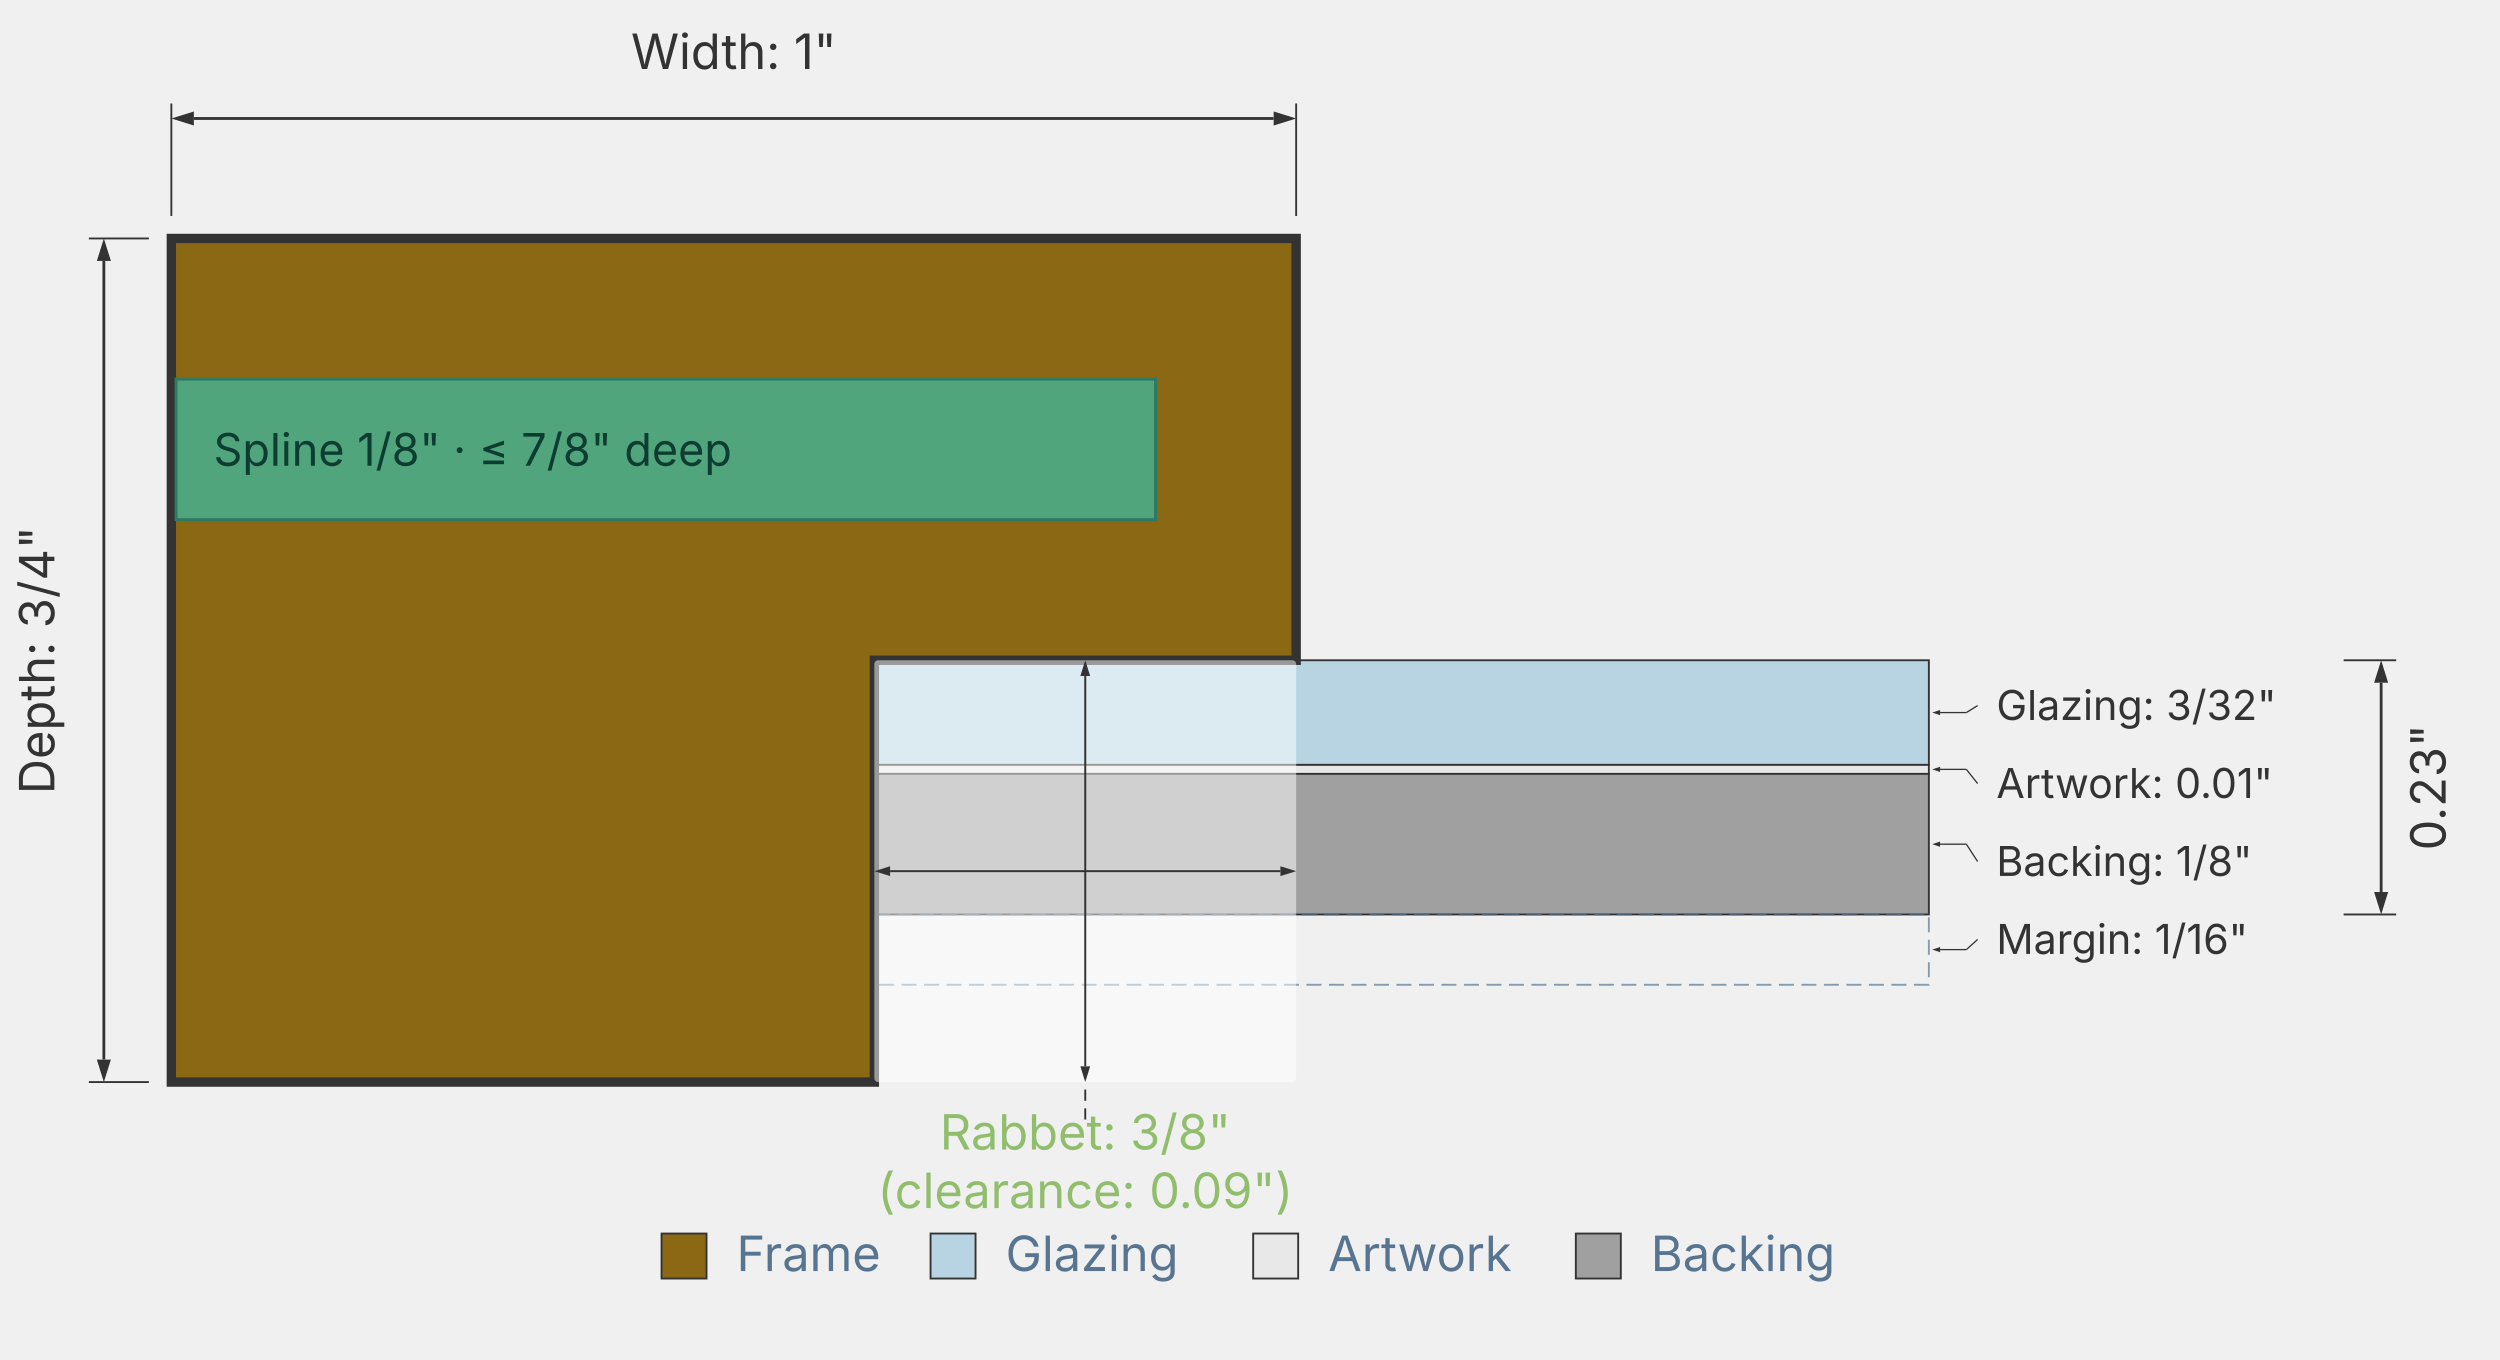
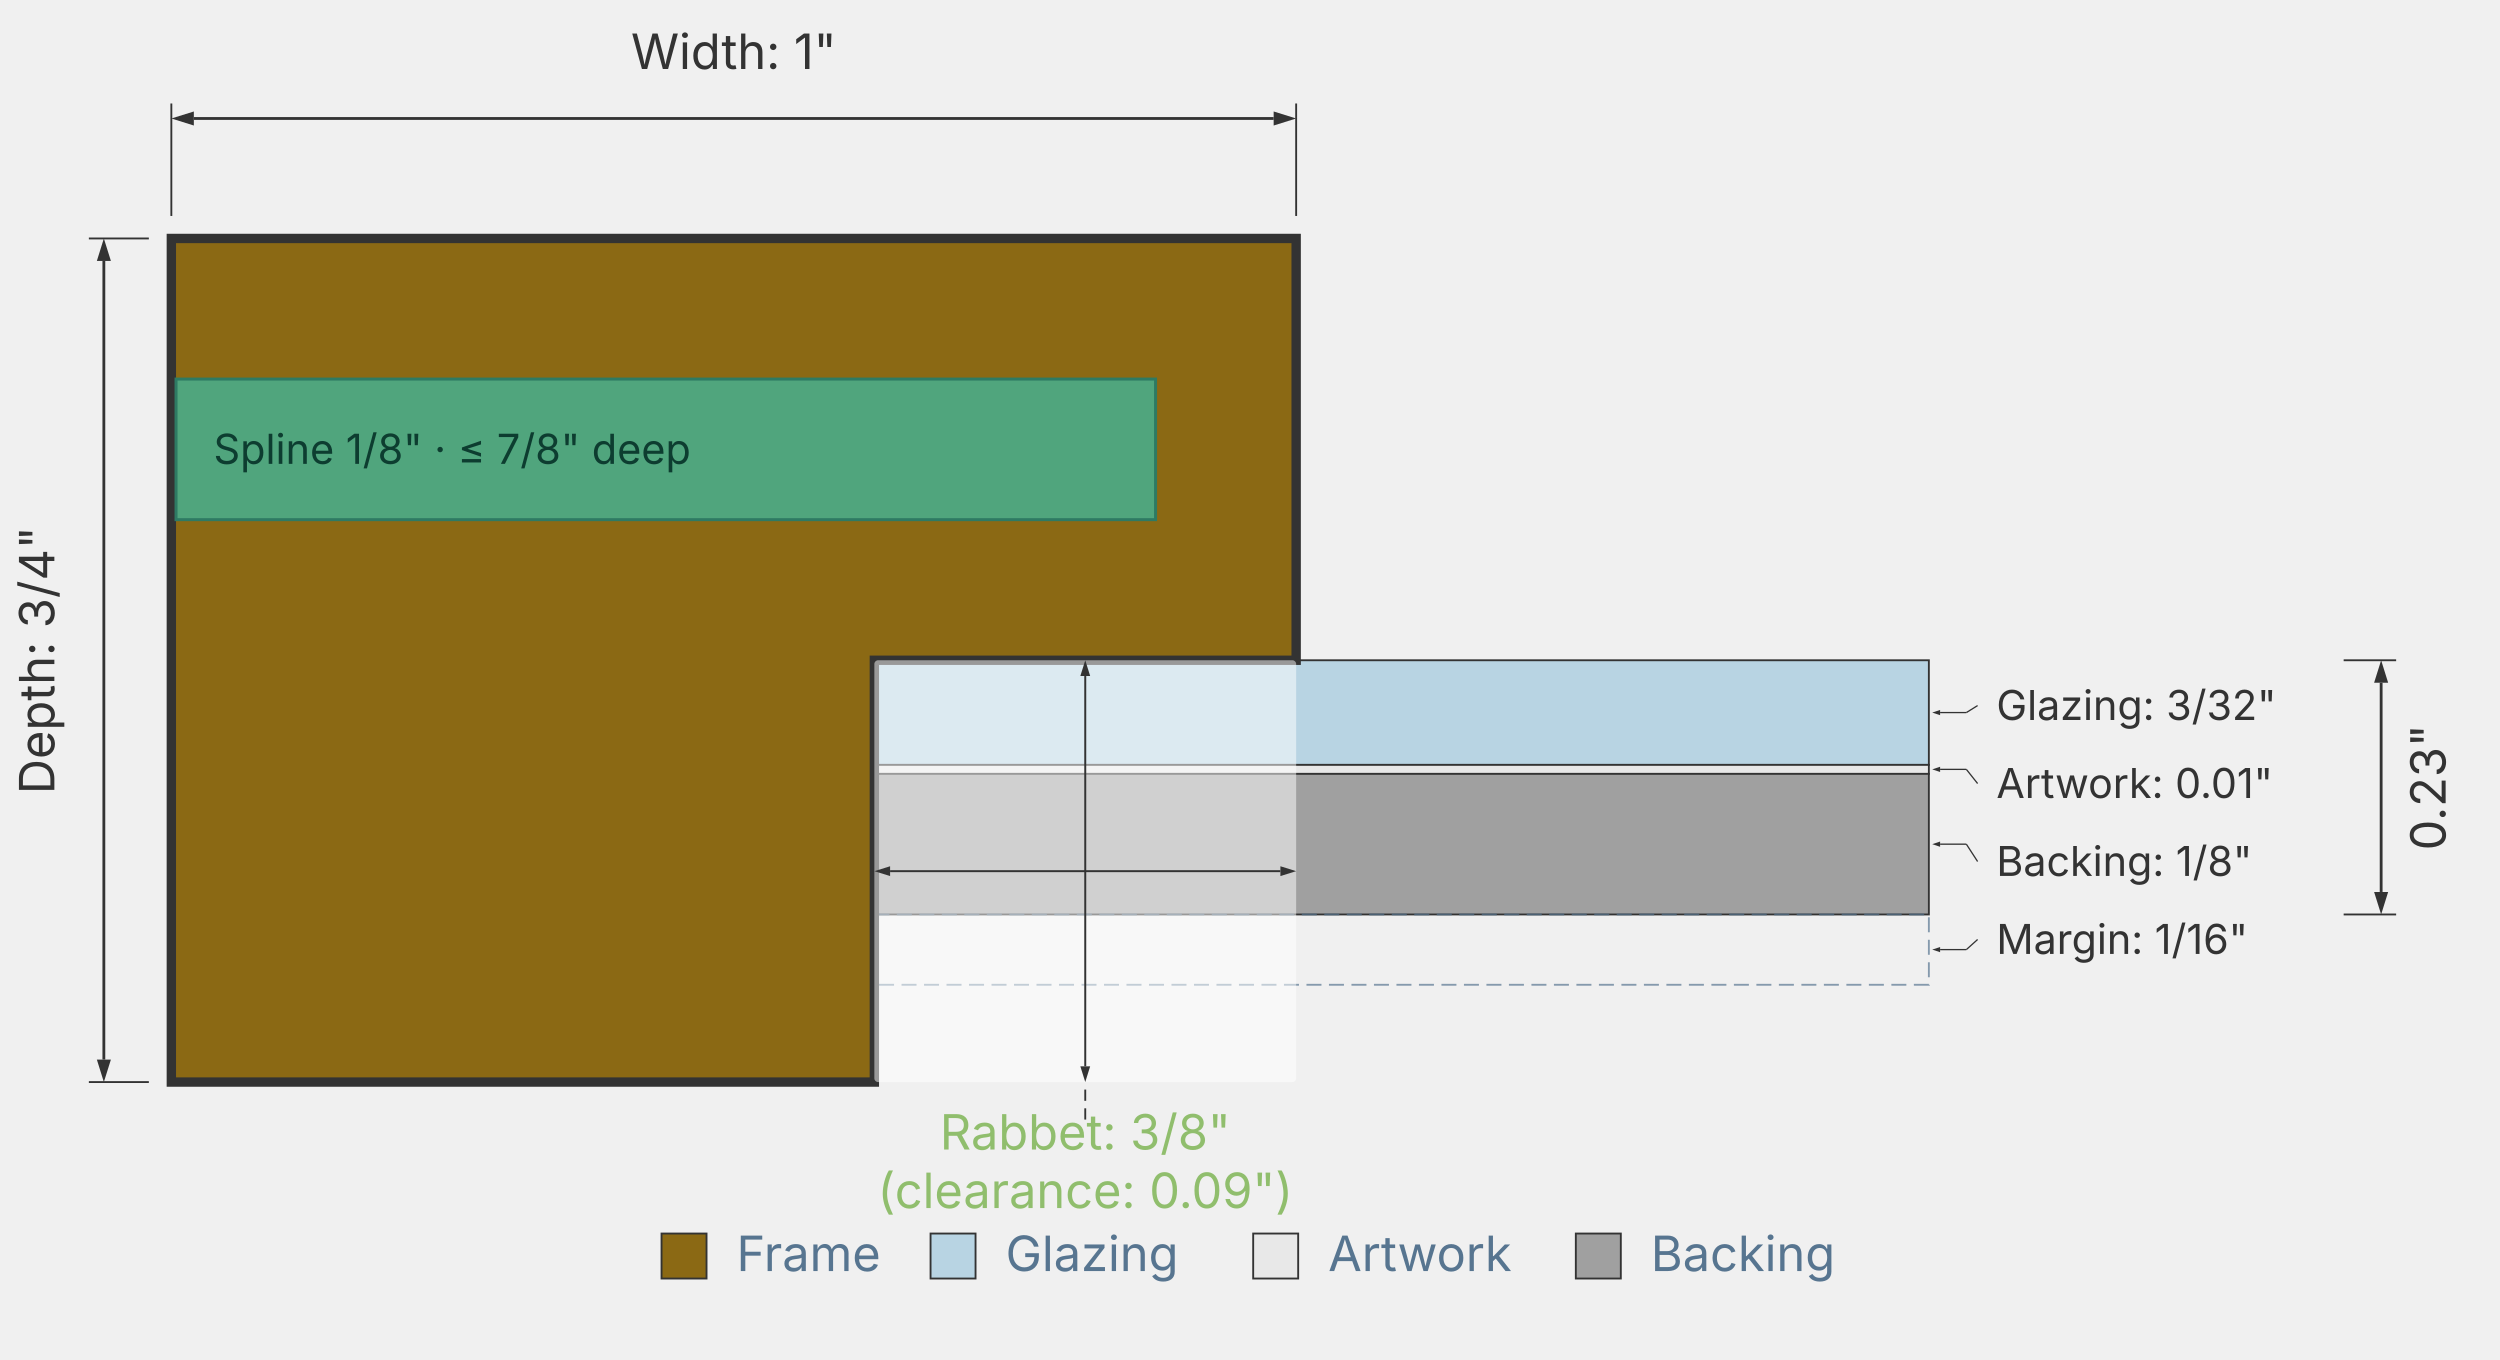
<svg xmlns="http://www.w3.org/2000/svg" viewBox="66.61 110.70 666.78 362.60">
  <defs>
    <pattern id="hatch" patternUnits="userSpaceOnUse" width="4" height="4">
      <path d="M-1,1 l2,-2 M0,4 l4,-4 M3,5 l2,-2" stroke="#CCCCCC" stroke-width="0.5" />
    </pattern>
  </defs>
  <g id="section-content" transform="translate(3.25, 0)">
    <g id="section-geometry">
      <rect x="296.56" y="286.80" width="281.25" height="27.90" stroke="#333333" stroke-width="0.5" fill="#B8D4E3" />
      <rect x="296.56" y="314.70" width="281.25" height="2.40" stroke="#333333" stroke-width="0.5" fill="#E8E8E8" />
      <rect x="296.56" y="317.10" width="281.25" height="37.50" stroke="#333333" stroke-width="0.5" fill="#A0A0A0" />
      <rect x="296.56" y="354.60" width="281.25" height="18.75" stroke="#577590" stroke-width="0.5" stroke-dasharray="4,2" fill="none" opacity="0.7" />
      <polygon points="109.06,174.30 409.06,174.30 409.06,286.80 296.56,286.80 296.56,399.30 109.06,399.30" stroke="#333333" stroke-width="2.5" fill="#8B6914" />
      <g id="spline-slots">
        <rect x="110.31" y="211.80" width="261.25" height="37.50" fill="#46af8f" fill-opacity="0.85" stroke="#2e7a63" stroke-width="0.8" />
-         <text transform="translate(120.31, 230.55)" fill="#0d3d30" font-family="Inter, system-ui, -apple-system, sans-serif" font-size="12px" text-anchor="start" dominant-baseline="central">Spline 1/8" · ≤ 7/8" deep</text>
+         <text transform="translate(120.31, 234.42)" fill="#0d3d30" font-family="Inter, system-ui, -apple-system, sans-serif" font-size="11.05px" text-anchor="start">Spline 1/8" · ≤ 7/8" deep</text>
      </g>
    </g>
    <g id="section-dimensions">
      <line x1="103.06" y1="174.30" x2="87.06" y2="174.30" stroke="#333333" stroke-width="0.5" />
      <line x1="103.06" y1="399.30" x2="87.06" y2="399.30" stroke="#333333" stroke-width="0.5" />
      <polygon points="91.06,174.30 89.19,180.30 92.94,180.30" fill="#333333" data-arrow="true" />
      <line x1="91.06" y1="180.30" x2="91.06" y2="393.30" stroke="#333333" stroke-width="0.75" />
      <polygon points="91.06,399.30 92.94,393.30 89.19,393.30" fill="#333333" data-arrow="true" />
      <text x="77.86" y="286.80" fill="#333333" font-family="Inter, system-ui, -apple-system, sans-serif" font-size="13px" text-anchor="middle" transform="rotate(-90 77.86 286.80)">Depth: 3/4"</text>
      <line x1="109.06" y1="168.30" x2="109.06" y2="138.30" stroke="#333333" stroke-width="0.5" />
      <line x1="409.06" y1="168.30" x2="409.06" y2="138.30" stroke="#333333" stroke-width="0.5" />
      <polygon points="109.06,142.30 115.06,144.18 115.06,140.43" fill="#333333" data-arrow="true" />
      <line x1="115.06" y1="142.30" x2="403.06" y2="142.30" stroke="#333333" stroke-width="0.75" />
      <polygon points="409.06,142.30 403.06,140.43 403.06,144.18" fill="#333333" data-arrow="true" />
      <text transform="translate(259.06, 129.10)" fill="#333333" font-family="Inter, system-ui, -apple-system, sans-serif" font-size="13px" text-anchor="middle">Width: 1"</text>
      <rect x="296.56" y="286.80" width="112.50" height="112.50" fill="#FFFFFF" fill-opacity="0.5" stroke="none" rx="1" />
      <polygon points="296.56,343.05 300.76,344.36 300.76,341.74" fill="#333333" data-arrow="true" />
      <line x1="300.76" y1="343.05" x2="404.86" y2="343.05" stroke="#333333" stroke-width="0.525" />
      <polygon points="409.06,343.05 404.86,341.74 404.86,344.36" fill="#333333" data-arrow="true" />
      <polygon points="352.81,286.80 351.50,291.00 354.12,291.00" fill="#333333" data-arrow="true" />
      <line x1="352.81" y1="291.00" x2="352.81" y2="395.10" stroke="#333333" stroke-width="0.525" />
      <polygon points="352.81,399.30 354.12,395.10 351.50,395.10" fill="#333333" data-arrow="true" />
      <polygon points="578.71,300.75 580.81,301.45 580.81,300.05" fill="#333333" data-arrow="true" />
      <line x1="580.81" y1="300.75" x2="587.81" y2="300.75" stroke="#333333" stroke-width="0.35" />
      <line x1="587.81" y1="300.75" x2="590.81" y2="298.88" stroke="#333333" stroke-width="0.35" />
      <text transform="translate(595.81, 302.73)" fill="#333333" font-family="Inter, system-ui, -apple-system, sans-serif" font-size="11.0px">Glazing: 3/32"</text>
      <polygon points="578.71,315.90 580.81,316.60 580.81,315.20" fill="#333333" data-arrow="true" />
      <line x1="580.81" y1="315.90" x2="587.81" y2="315.90" stroke="#333333" stroke-width="0.35" />
      <line x1="587.81" y1="315.90" x2="590.81" y2="319.68" stroke="#333333" stroke-width="0.35" />
      <text transform="translate(595.81, 323.53)" fill="#333333" font-family="Inter, system-ui, -apple-system, sans-serif" font-size="11.0px">Artwork: 0.01"</text>
      <polygon points="578.71,335.85 580.81,336.55 580.81,335.15" fill="#333333" data-arrow="true" />
      <line x1="580.81" y1="335.85" x2="587.81" y2="335.85" stroke="#333333" stroke-width="0.35" />
      <line x1="587.81" y1="335.85" x2="590.81" y2="340.48" stroke="#333333" stroke-width="0.35" />
      <text transform="translate(595.81, 344.33)" fill="#333333" font-family="Inter, system-ui, -apple-system, sans-serif" font-size="11.0px">Backing: 1/8"</text>
      <polygon points="578.71,363.97 580.81,364.67 580.81,363.27" fill="#333333" data-arrow="true" />
      <line x1="580.81" y1="363.97" x2="587.81" y2="363.97" stroke="#333333" stroke-width="0.35" />
      <line x1="587.81" y1="363.97" x2="590.81" y2="361.27" stroke="#333333" stroke-width="0.35" />
      <text transform="translate(595.81, 365.12)" fill="#333333" font-family="Inter, system-ui, -apple-system, sans-serif" font-size="11.0px">Margin: 1/16"</text>
      <line x1="688.44" y1="286.80" x2="702.44" y2="286.80" stroke="#333333" stroke-width="0.5" />
      <line x1="688.44" y1="354.60" x2="702.44" y2="354.60" stroke="#333333" stroke-width="0.5" />
      <polygon points="698.44,286.80 696.56,292.80 700.31,292.80" fill="#333333" data-arrow="true" />
      <line x1="698.44" y1="292.80" x2="698.44" y2="348.60" stroke="#333333" stroke-width="0.75" />
      <polygon points="698.44,354.60 700.31,348.60 696.56,348.60" fill="#333333" data-arrow="true" />
      <text x="715.64" y="320.70" fill="#333333" font-family="Inter, system-ui, -apple-system, sans-serif" font-size="13px" text-anchor="middle" transform="rotate(-90 715.64 320.70)">0.23"</text>
      <line x1="352.81" y1="401.30" x2="352.81" y2="411.30" stroke="#333333" stroke-width="0.5" stroke-dasharray="3,2" />
      <text transform="translate(352.81, 417.30)" fill="#90be6d" font-family="Inter, system-ui, -apple-system, sans-serif" font-size="13px" text-anchor="middle">Rabbet: 3/8"</text>
      <text transform="translate(352.81, 432.90)" fill="#90be6d" font-family="Inter, system-ui, -apple-system, sans-serif" font-size="13px" text-anchor="middle">(clearance: 0.09")</text>
    </g>
  </g>
  <g id="legend">
    <rect x="243.05" y="439.70" width="12" height="12" fill="#8B6914" stroke="#333333" stroke-width="0.5" />
    <text transform="translate(263.05, 449.70)" fill="#577590" font-family="Inter, system-ui, -apple-system, sans-serif" font-size="13px">Frame</text>
    <rect x="314.80" y="439.70" width="12" height="12" fill="#B8D4E3" stroke="#333333" stroke-width="0.5" />
    <text transform="translate(334.80, 449.70)" fill="#577590" font-family="Inter, system-ui, -apple-system, sans-serif" font-size="13px">Glazing</text>
    <rect x="400.85" y="439.70" width="12" height="12" fill="#E8E8E8" stroke="#333333" stroke-width="0.5" />
    <text transform="translate(420.85, 449.70)" fill="#577590" font-family="Inter, system-ui, -apple-system, sans-serif" font-size="13px">Artwork</text>
    <rect x="486.90" y="439.70" width="12" height="12" fill="#A0A0A0" stroke="#333333" stroke-width="0.5" />
    <text transform="translate(506.90, 449.70)" fill="#577590" font-family="Inter, system-ui, -apple-system, sans-serif" font-size="13px">Backing</text>
  </g>
</svg>
